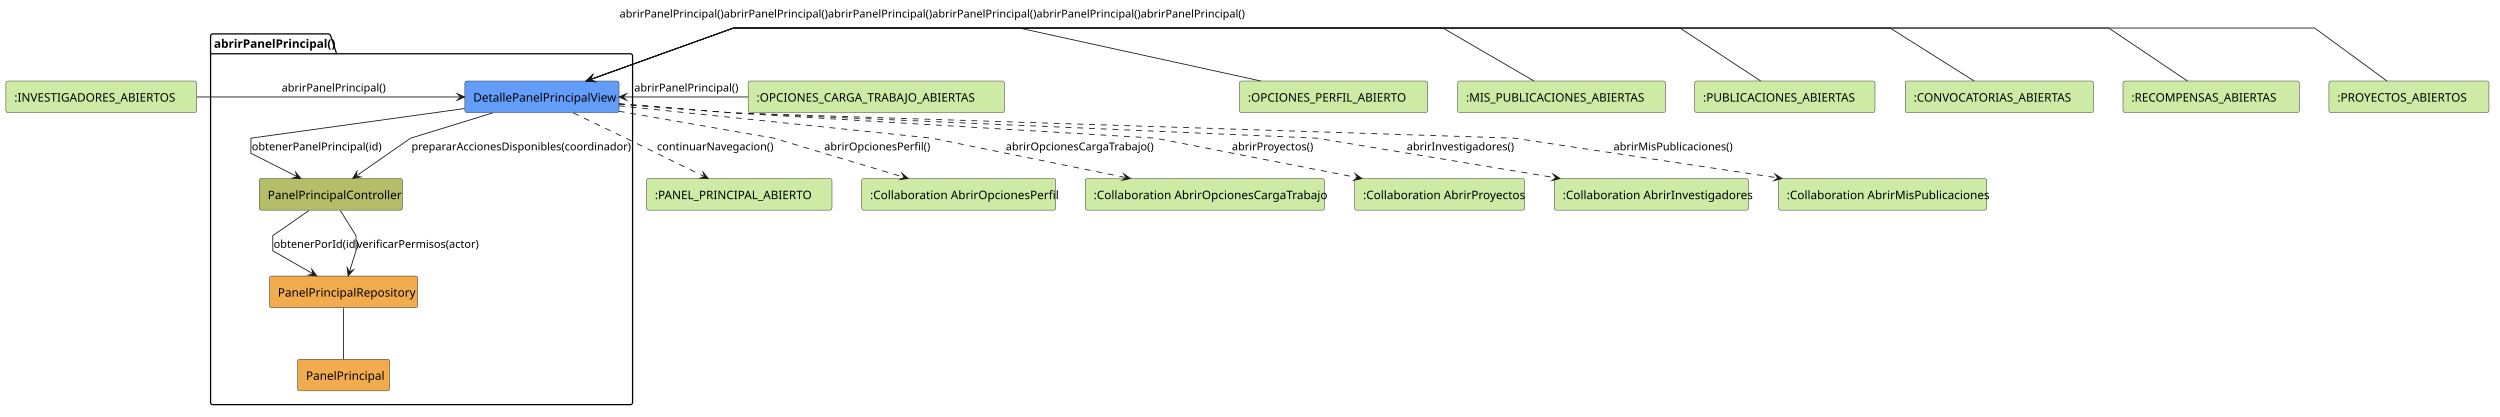
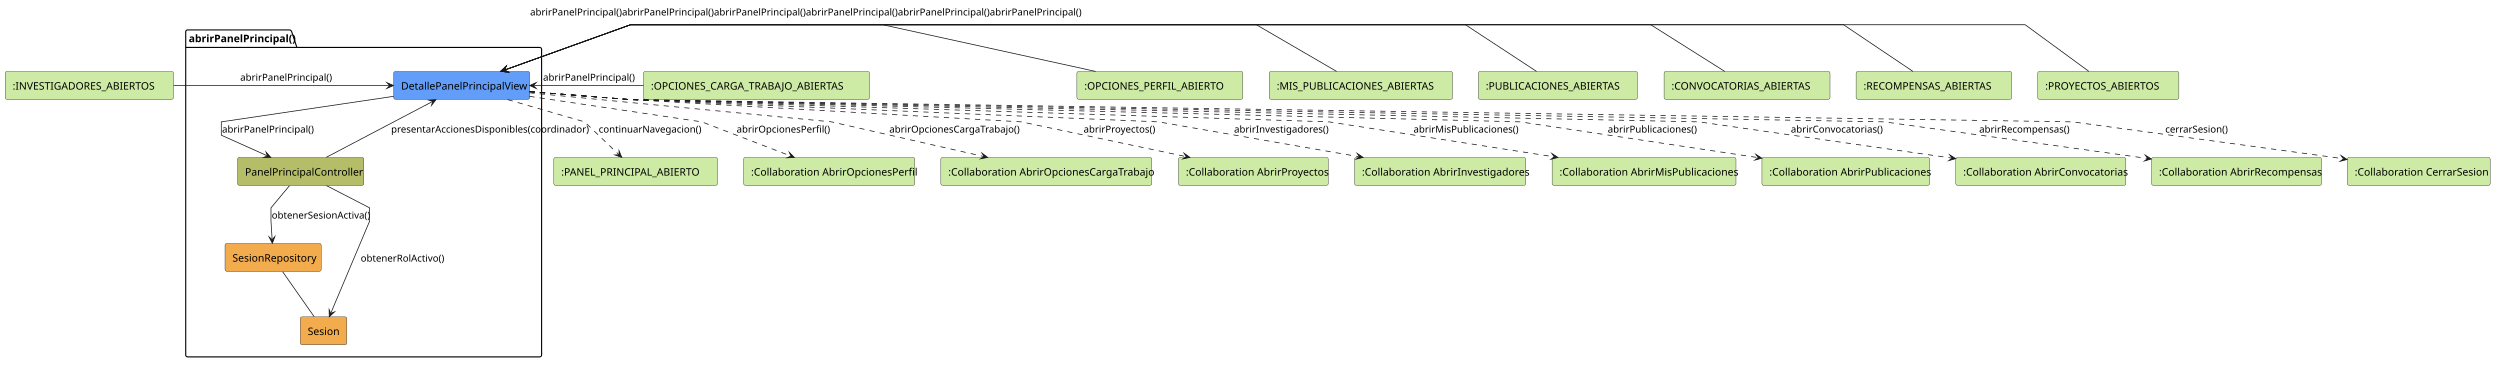
- <svg xmlns="http://www.w3.org/2000/svg" contentStyleType="text/css" data-diagram-type="DESCRIPTION" height="496px" preserveAspectRatio="none" style="width:2974px;height:496px;background:#FFFFFF;" version="1.1" viewBox="0 0 2974 496" width="2974px" zoomAndPan="magnify">
+ <svg xmlns="http://www.w3.org/2000/svg" contentStyleType="text/css" data-diagram-type="DESCRIPTION" height="496px" preserveAspectRatio="none" style="width:3372px;height:496px;background:#FFFFFF;" version="1.1" viewBox="0 0 3372 496" width="3372px" zoomAndPan="magnify">
  <defs />
  <g>
    <g class="cluster" data-qualified-name="abrirPanelPrincipal" data-source-line="11" id="ent0009">
-       <path d="M253,40.356 L390.931,40.356 A3.75,3.75 0 0 1 393.431,42.856 L400.431,63.966 L750,63.966 A2.5,2.5 0 0 1 752.5,66.466 L752.5,478.856 A2.5,2.5 0 0 1 750,481.356 L253,481.356 A2.5,2.5 0 0 1 250.5,478.856 L250.5,42.856 A2.5,2.5 0 0 1 253,40.356" fill="none" style="stroke:#000000;stroke-width:1.5;" />
+       <path d="M253,40.356 L390.931,40.356 A3.75,3.75 0 0 1 393.431,42.856 L400.431,63.966 L728,63.966 A2.5,2.5 0 0 1 730.5,66.466 L730.5,478.856 A2.5,2.5 0 0 1 728,481.356 L253,481.356 A2.5,2.5 0 0 1 250.5,478.856 L250.5,42.856 A2.5,2.5 0 0 1 253,40.356" fill="none" style="stroke:#000000;stroke-width:1.5;" />
      <line style="stroke:#000000;stroke-width:1.5;" x1="250.5" x2="400.431" y1="63.966" y2="63.966" />
      <text fill="#000000" font-family="sans-serif" font-size="14" font-weight="700" lengthAdjust="spacing" textLength="136.931" x="254.5" y="56.89">abrirPanelPrincipal()</text>
    </g>
    <g class="entity" data-qualified-name="abrirPanelPrincipal.DetallePanelPrincipalView" data-source-line="12" id="ent0010">
-       <rect fill="#629EF9" height="37.609" rx="2.5" ry="2.5" style="stroke:#181818;stroke-width:0.5;" width="183.42" x="553" y="96.356" />
-       <text fill="#000000" font-family="sans-serif" font-size="14" lengthAdjust="spacing" textLength="163.42" x="563" y="120.89">DetallePanelPrincipalView</text>
+       <rect fill="#629EF9" height="37.609" rx="2.5" ry="2.5" style="stroke:#181818;stroke-width:0.5;" width="183.42" x="531" y="96.356" />
+       <text fill="#000000" font-family="sans-serif" font-size="14" lengthAdjust="spacing" textLength="163.42" x="541" y="120.89">DetallePanelPrincipalView</text>
    </g>
    <g class="entity" data-qualified-name="abrirPanelPrincipal.PanelPrincipalController" data-source-line="13" id="ent0011">
-       <rect fill="#B5BD68" height="37.609" rx="2.5" ry="2.5" style="stroke:#181818;stroke-width:0.5;" width="170.185" x="308.5" y="212.356" />
-       <text fill="#000000" font-family="sans-serif" font-size="14" lengthAdjust="spacing" textLength="150.185" x="318.5" y="236.89">PanelPrincipalController</text>
-     </g>
-     <g class="entity" data-qualified-name="abrirPanelPrincipal.PanelPrincipalRepository" data-source-line="14" id="ent0012">
-       <rect fill="#F2AC4E" height="37.609" rx="2.5" ry="2.5" style="stroke:#181818;stroke-width:0.5;" width="176.413" x="320.5" y="328.356" />
-       <text fill="#000000" font-family="sans-serif" font-size="14" lengthAdjust="spacing" textLength="156.413" x="330.5" y="352.89">PanelPrincipalRepository</text>
-     </g>
-     <g class="entity" data-qualified-name="abrirPanelPrincipal.PanelPrincipal" data-source-line="15" id="ent0013">
-       <rect fill="#F2AC4E" height="37.609" rx="2.5" ry="2.5" style="stroke:#181818;stroke-width:0.5;" width="109.496" x="354" y="427.356" />
-       <text fill="#000000" font-family="sans-serif" font-size="14" lengthAdjust="spacing" textLength="89.496" x="364" y="451.89">PanelPrincipal</text>
+       <rect fill="#B5BD68" height="37.609" rx="2.5" ry="2.5" style="stroke:#181818;stroke-width:0.5;" width="170.185" x="320.5" y="212.356" />
+       <text fill="#000000" font-family="sans-serif" font-size="14" lengthAdjust="spacing" textLength="150.185" x="330.5" y="236.89">PanelPrincipalController</text>
+     </g>
+     <g class="entity" data-qualified-name="abrirPanelPrincipal.SesionRepository" data-source-line="14" id="ent0012">
+       <rect fill="#F2AC4E" height="37.609" rx="2.5" ry="2.5" style="stroke:#181818;stroke-width:0.5;" width="129.724" x="303.5" y="328.356" />
+       <text fill="#000000" font-family="sans-serif" font-size="14" lengthAdjust="spacing" textLength="109.724" x="313.5" y="352.89">SesionRepository</text>
+     </g>
+     <g class="entity" data-qualified-name="abrirPanelPrincipal.Sesion" data-source-line="15" id="ent0013">
+       <rect fill="#F2AC4E" height="37.609" rx="2.5" ry="2.5" style="stroke:#181818;stroke-width:0.5;" width="62.807" x="405" y="427.356" />
+       <text fill="#000000" font-family="sans-serif" font-size="14" lengthAdjust="spacing" textLength="42.807" x="415" y="451.89">Sesion</text>
    </g>
    <g class="entity" data-qualified-name="EstadoEntrada1" data-source-line="3" id="ent0001">
      <rect fill="#CDEBA5" height="37.609" rx="2.5" ry="2.5" style="stroke:#181818;stroke-width:0.5;" width="226.938" x="7" y="96.356" />
      <text fill="#000000" font-family="sans-serif" font-size="14" lengthAdjust="spacing" textLength="206.938" x="17" y="120.89">:INVESTIGADORES_ABIERTOS</text>
    </g>
    <g class="entity" data-qualified-name="EstadoEntrada2" data-source-line="4" id="ent0002">
-       <rect fill="#CDEBA5" height="37.609" rx="2.5" ry="2.5" style="stroke:#181818;stroke-width:0.5;" width="304.744" x="890" y="96.356" />
-       <text fill="#000000" font-family="sans-serif" font-size="14" lengthAdjust="spacing" textLength="284.744" x="900" y="120.89">:OPCIONES_CARGA_TRABAJO_ABIERTAS</text>
+       <rect fill="#CDEBA5" height="37.609" rx="2.5" ry="2.5" style="stroke:#181818;stroke-width:0.5;" width="304.744" x="868" y="96.356" />
+       <text fill="#000000" font-family="sans-serif" font-size="14" lengthAdjust="spacing" textLength="284.744" x="878" y="120.89">:OPCIONES_CARGA_TRABAJO_ABIERTAS</text>
    </g>
    <g class="entity" data-qualified-name="EstadoEntrada3" data-source-line="5" id="ent0003">
-       <rect fill="#CDEBA5" height="37.609" rx="2.5" ry="2.5" style="stroke:#181818;stroke-width:0.5;" width="223.834" x="1474.5" y="96.356" />
-       <text fill="#000000" font-family="sans-serif" font-size="14" lengthAdjust="spacing" textLength="203.834" x="1484.5" y="120.89">:OPCIONES_PERFIL_ABIERTO</text>
+       <rect fill="#CDEBA5" height="37.609" rx="2.5" ry="2.5" style="stroke:#181818;stroke-width:0.5;" width="223.834" x="1452.5" y="96.356" />
+       <text fill="#000000" font-family="sans-serif" font-size="14" lengthAdjust="spacing" textLength="203.834" x="1462.5" y="120.89">:OPCIONES_PERFIL_ABIERTO</text>
    </g>
    <g class="entity" data-qualified-name="EstadoEntrada4" data-source-line="6" id="ent0004">
-       <rect fill="#CDEBA5" height="37.609" rx="2.5" ry="2.5" style="stroke:#181818;stroke-width:0.5;" width="247.179" x="1734" y="96.356" />
-       <text fill="#000000" font-family="sans-serif" font-size="14" lengthAdjust="spacing" textLength="227.179" x="1744" y="120.89">:MIS_PUBLICACIONES_ABIERTAS</text>
+       <rect fill="#CDEBA5" height="37.609" rx="2.5" ry="2.5" style="stroke:#181818;stroke-width:0.5;" width="247.179" x="1712" y="96.356" />
+       <text fill="#000000" font-family="sans-serif" font-size="14" lengthAdjust="spacing" textLength="227.179" x="1722" y="120.89">:MIS_PUBLICACIONES_ABIERTAS</text>
    </g>
    <g class="entity" data-qualified-name="EstadoEntrada5" data-source-line="7" id="ent0005">
-       <rect fill="#CDEBA5" height="37.609" rx="2.5" ry="2.5" style="stroke:#181818;stroke-width:0.5;" width="214.503" x="2016" y="96.356" />
-       <text fill="#000000" font-family="sans-serif" font-size="14" lengthAdjust="spacing" textLength="194.503" x="2026" y="120.89">:PUBLICACIONES_ABIERTAS</text>
+       <rect fill="#CDEBA5" height="37.609" rx="2.5" ry="2.5" style="stroke:#181818;stroke-width:0.5;" width="214.503" x="1994" y="96.356" />
+       <text fill="#000000" font-family="sans-serif" font-size="14" lengthAdjust="spacing" textLength="194.503" x="2004" y="120.89">:PUBLICACIONES_ABIERTAS</text>
    </g>
    <g class="entity" data-qualified-name="EstadoEntrada6" data-source-line="8" id="ent0006">
-       <rect fill="#CDEBA5" height="37.609" rx="2.5" ry="2.5" style="stroke:#181818;stroke-width:0.5;" width="223.82" x="2266.5" y="96.356" />
-       <text fill="#000000" font-family="sans-serif" font-size="14" lengthAdjust="spacing" textLength="203.82" x="2276.5" y="120.89">:CONVOCATORIAS_ABIERTAS</text>
+       <rect fill="#CDEBA5" height="37.609" rx="2.5" ry="2.5" style="stroke:#181818;stroke-width:0.5;" width="223.82" x="2244.5" y="96.356" />
+       <text fill="#000000" font-family="sans-serif" font-size="14" lengthAdjust="spacing" textLength="203.82" x="2254.5" y="120.89">:CONVOCATORIAS_ABIERTAS</text>
    </g>
    <g class="entity" data-qualified-name="EstadoEntrada7" data-source-line="9" id="ent0007">
-       <rect fill="#CDEBA5" height="37.609" rx="2.5" ry="2.5" style="stroke:#181818;stroke-width:0.5;" width="209.827" x="2525.5" y="96.356" />
-       <text fill="#000000" font-family="sans-serif" font-size="14" lengthAdjust="spacing" textLength="189.827" x="2535.5" y="120.89">:RECOMPENSAS_ABIERTAS</text>
+       <rect fill="#CDEBA5" height="37.609" rx="2.5" ry="2.5" style="stroke:#181818;stroke-width:0.5;" width="209.827" x="2503.5" y="96.356" />
+       <text fill="#000000" font-family="sans-serif" font-size="14" lengthAdjust="spacing" textLength="189.827" x="2513.5" y="120.89">:RECOMPENSAS_ABIERTAS</text>
    </g>
    <g class="entity" data-qualified-name="EstadoEntrada8" data-source-line="10" id="ent0008">
-       <rect fill="#CDEBA5" height="37.609" rx="2.5" ry="2.5" style="stroke:#181818;stroke-width:0.5;" width="190.372" x="2770.5" y="96.356" />
-       <text fill="#000000" font-family="sans-serif" font-size="14" lengthAdjust="spacing" textLength="170.372" x="2780.5" y="120.89">:PROYECTOS_ABIERTOS</text>
+       <rect fill="#CDEBA5" height="37.609" rx="2.5" ry="2.5" style="stroke:#181818;stroke-width:0.5;" width="190.372" x="2748.5" y="96.356" />
+       <text fill="#000000" font-family="sans-serif" font-size="14" lengthAdjust="spacing" textLength="170.372" x="2758.5" y="120.89">:PROYECTOS_ABIERTOS</text>
    </g>
    <g class="entity" data-qualified-name="EstadoSalida" data-source-line="18" id="ent0014">
-       <rect fill="#CDEBA5" height="37.609" rx="2.5" ry="2.5" style="stroke:#181818;stroke-width:0.5;" width="220.737" x="769" y="212.356" />
-       <text fill="#000000" font-family="sans-serif" font-size="14" lengthAdjust="spacing" textLength="200.737" x="779" y="236.89">:PANEL_PRINCIPAL_ABIERTO</text>
+       <rect fill="#CDEBA5" height="37.609" rx="2.5" ry="2.5" style="stroke:#181818;stroke-width:0.5;" width="220.737" x="747" y="212.356" />
+       <text fill="#000000" font-family="sans-serif" font-size="14" lengthAdjust="spacing" textLength="200.737" x="757" y="236.89">:PANEL_PRINCIPAL_ABIERTO</text>
    </g>
    <g class="entity" data-qualified-name="AbrirOpcionesPerfil" data-source-line="19" id="ent0015">
-       <rect fill="#CDEBA5" height="37.609" rx="2.5" ry="2.5" style="stroke:#181818;stroke-width:0.5;" width="230.875" x="1025" y="212.356" />
-       <text fill="#000000" font-family="sans-serif" font-size="14" lengthAdjust="spacing" textLength="210.875" x="1035" y="236.89">:Collaboration AbrirOpcionesPerfil</text>
+       <rect fill="#CDEBA5" height="37.609" rx="2.5" ry="2.5" style="stroke:#181818;stroke-width:0.5;" width="230.875" x="1003" y="212.356" />
+       <text fill="#000000" font-family="sans-serif" font-size="14" lengthAdjust="spacing" textLength="210.875" x="1013" y="236.89">:Collaboration AbrirOpcionesPerfil</text>
    </g>
    <g class="entity" data-qualified-name="AbrirOpcionesCargaTrabajo" data-source-line="20" id="ent0016">
-       <rect fill="#CDEBA5" height="37.609" rx="2.5" ry="2.5" style="stroke:#181818;stroke-width:0.5;" width="284.578" x="1291" y="212.356" />
-       <text fill="#000000" font-family="sans-serif" font-size="14" lengthAdjust="spacing" textLength="264.578" x="1301" y="236.89">:Collaboration AbrirOpcionesCargaTrabajo</text>
+       <rect fill="#CDEBA5" height="37.609" rx="2.5" ry="2.5" style="stroke:#181818;stroke-width:0.5;" width="284.578" x="1269" y="212.356" />
+       <text fill="#000000" font-family="sans-serif" font-size="14" lengthAdjust="spacing" textLength="264.578" x="1279" y="236.89">:Collaboration AbrirOpcionesCargaTrabajo</text>
    </g>
    <g class="entity" data-qualified-name="AbrirProyectos" data-source-line="21" id="ent0017">
-       <rect fill="#CDEBA5" height="37.609" rx="2.5" ry="2.5" style="stroke:#181818;stroke-width:0.5;" width="202.082" x="1611.5" y="212.356" />
-       <text fill="#000000" font-family="sans-serif" font-size="14" lengthAdjust="spacing" textLength="182.082" x="1621.5" y="236.89">:Collaboration AbrirProyectos</text>
+       <rect fill="#CDEBA5" height="37.609" rx="2.5" ry="2.5" style="stroke:#181818;stroke-width:0.5;" width="202.082" x="1589.5" y="212.356" />
+       <text fill="#000000" font-family="sans-serif" font-size="14" lengthAdjust="spacing" textLength="182.082" x="1599.5" y="236.89">:Collaboration AbrirProyectos</text>
    </g>
    <g class="entity" data-qualified-name="AbrirInvestigadores" data-source-line="22" id="ent0018">
-       <rect fill="#CDEBA5" height="37.609" rx="2.5" ry="2.5" style="stroke:#181818;stroke-width:0.5;" width="230.889" x="1849" y="212.356" />
-       <text fill="#000000" font-family="sans-serif" font-size="14" lengthAdjust="spacing" textLength="210.889" x="1859" y="236.89">:Collaboration AbrirInvestigadores</text>
+       <rect fill="#CDEBA5" height="37.609" rx="2.5" ry="2.5" style="stroke:#181818;stroke-width:0.5;" width="230.889" x="1827" y="212.356" />
+       <text fill="#000000" font-family="sans-serif" font-size="14" lengthAdjust="spacing" textLength="210.889" x="1837" y="236.89">:Collaboration AbrirInvestigadores</text>
    </g>
    <g class="entity" data-qualified-name="AbrirMisPublicaciones" data-source-line="23" id="ent0019">
-       <rect fill="#CDEBA5" height="37.609" rx="2.5" ry="2.5" style="stroke:#181818;stroke-width:0.5;" width="247.992" x="2115.5" y="212.356" />
-       <text fill="#000000" font-family="sans-serif" font-size="14" lengthAdjust="spacing" textLength="227.992" x="2125.5" y="236.89">:Collaboration AbrirMisPublicaciones</text>
-     </g>
-     <g class="link" data-entity-1="ent0001" data-entity-2="ent0010" data-link-type="dependency" data-source-line="25" id="lnk20">
-       <path d="M234.2,115.356 C329.62,115.356 459.16,115.356 547.81,115.356" fill="none" id="EstadoEntrada1-to-DetallePanelPrincipalView" style="stroke:#181818;stroke-width:1;" />
-       <polygon fill="#181818" points="552.81,115.356,543.81,111.356,547.81,115.356,543.81,119.356,552.81,115.356" style="stroke:#181818;stroke-width:1;stroke-linejoin:miter;stroke-miterlimit:10;" />
-       <text fill="#000000" font-family="sans-serif" font-size="13" lengthAdjust="spacing" textLength="117.768" x="335" y="108.852">abrirPanelPrincipal()</text>
-     </g>
-     <g class="link" data-entity-1="ent0002" data-entity-2="ent0010" data-link-type="dependency" data-source-line="26" id="lnk21">
-       <path d="M889.95,115.356 C838.14,115.356 786.88,115.356 741.31,115.356" fill="none" id="EstadoEntrada2-to-DetallePanelPrincipalView" style="stroke:#181818;stroke-width:1;" />
-       <polygon fill="#181818" points="736.31,115.356,745.31,119.356,741.31,115.356,745.31,111.356,736.31,115.356" style="stroke:#181818;stroke-width:1;stroke-linejoin:miter;stroke-miterlimit:10;" />
-       <text fill="#000000" font-family="sans-serif" font-size="13" lengthAdjust="spacing" textLength="117.768" x="754.5" y="108.852">abrirPanelPrincipal()</text>
-     </g>
-     <g class="link" data-entity-1="ent0003" data-entity-2="ent0010" data-link-type="dependency" data-source-line="27" id="lnk22">
-       <path d="M1499.76,96.336 C1389.27,72.116 1212.5,33.356 1212.5,33.356 C1212.5,33.356 872.5,33.356 872.5,33.356 C872.5,33.356 769.435,70.424 702.085,94.644" fill="none" id="EstadoEntrada3-to-DetallePanelPrincipalView" style="stroke:#181818;stroke-width:1;" />
-       <polygon fill="#181818" points="697.38,96.336,707.203,97.055,702.085,94.644,704.495,89.527,697.38,96.336" style="stroke:#181818;stroke-width:1;stroke-linejoin:miter;stroke-miterlimit:10;" />
-       <text fill="#000000" font-family="sans-serif" font-size="13" lengthAdjust="spacing" textLength="117.768" x="1357" y="20.852">abrirPanelPrincipal()</text>
-     </g>
-     <g class="link" data-entity-1="ent0004" data-entity-2="ent0010" data-link-type="dependency" data-source-line="28" id="lnk23">
-       <path d="M1824.8,96.336 C1783.14,72.116 1716.5,33.356 1716.5,33.356 C1716.5,33.356 872.5,33.356 872.5,33.356 C872.5,33.356 769.435,70.424 702.085,94.644" fill="none" id="EstadoEntrada4-to-DetallePanelPrincipalView" style="stroke:#181818;stroke-width:1;" />
-       <polygon fill="#181818" points="697.38,96.336,707.203,97.055,702.085,94.644,704.495,89.527,697.38,96.336" style="stroke:#181818;stroke-width:1;stroke-linejoin:miter;stroke-miterlimit:10;" />
-       <text fill="#000000" font-family="sans-serif" font-size="13" lengthAdjust="spacing" textLength="117.768" x="737" y="20.852">abrirPanelPrincipal()</text>
-     </g>
-     <g class="link" data-entity-1="ent0005" data-entity-2="ent0010" data-link-type="dependency" data-source-line="29" id="lnk24">
-       <path d="M2094.51,96.336 C2057.58,72.116 1998.5,33.356 1998.5,33.356 C1998.5,33.356 872.5,33.356 872.5,33.356 C872.5,33.356 769.435,70.424 702.085,94.644" fill="none" id="EstadoEntrada5-to-DetallePanelPrincipalView" style="stroke:#181818;stroke-width:1;" />
-       <polygon fill="#181818" points="697.38,96.336,707.203,97.055,702.085,94.644,704.495,89.527,697.38,96.336" style="stroke:#181818;stroke-width:1;stroke-linejoin:miter;stroke-miterlimit:10;" />
-       <text fill="#000000" font-family="sans-serif" font-size="13" lengthAdjust="spacing" textLength="117.768" x="1233" y="20.852">abrirPanelPrincipal()</text>
-     </g>
-     <g class="link" data-entity-1="ent0006" data-entity-2="ent0010" data-link-type="dependency" data-source-line="30" id="lnk25">
-       <path d="M2348.35,96.336 C2309.95,72.116 2248.5,33.356 2248.5,33.356 C2248.5,33.356 872.5,33.356 872.5,33.356 C872.5,33.356 769.435,70.424 702.085,94.644" fill="none" id="EstadoEntrada6-to-DetallePanelPrincipalView" style="stroke:#181818;stroke-width:1;" />
-       <polygon fill="#181818" points="697.38,96.336,707.203,97.055,702.085,94.644,704.495,89.527,697.38,96.336" style="stroke:#181818;stroke-width:1;stroke-linejoin:miter;stroke-miterlimit:10;" />
-       <text fill="#000000" font-family="sans-serif" font-size="13" lengthAdjust="spacing" textLength="117.768" x="861" y="20.852">abrirPanelPrincipal()</text>
-     </g>
-     <g class="link" data-entity-1="ent0007" data-entity-2="ent0010" data-link-type="dependency" data-source-line="31" id="lnk26">
-       <path d="M2602.2,96.336 C2566.16,72.116 2508.5,33.356 2508.5,33.356 C2508.5,33.356 872.5,33.356 872.5,33.356 C872.5,33.356 769.435,70.424 702.085,94.644" fill="none" id="EstadoEntrada7-to-DetallePanelPrincipalView" style="stroke:#181818;stroke-width:1;" />
-       <polygon fill="#181818" points="697.38,96.336,707.203,97.055,702.085,94.644,704.495,89.527,697.38,96.336" style="stroke:#181818;stroke-width:1;stroke-linejoin:miter;stroke-miterlimit:10;" />
-       <text fill="#000000" font-family="sans-serif" font-size="13" lengthAdjust="spacing" textLength="117.768" x="1109" y="20.852">abrirPanelPrincipal()</text>
-     </g>
-     <g class="link" data-entity-1="ent0008" data-entity-2="ent0010" data-link-type="dependency" data-source-line="32" id="lnk27">
-       <path d="M2839.52,96.336 C2806.44,72.116 2753.5,33.356 2753.5,33.356 C2753.5,33.356 872.5,33.356 872.5,33.356 C872.5,33.356 769.435,70.424 702.085,94.644" fill="none" id="EstadoEntrada8-to-DetallePanelPrincipalView" style="stroke:#181818;stroke-width:1;" />
-       <polygon fill="#181818" points="697.38,96.336,707.203,97.055,702.085,94.644,704.495,89.527,697.38,96.336" style="stroke:#181818;stroke-width:1;stroke-linejoin:miter;stroke-miterlimit:10;" />
-       <text fill="#000000" font-family="sans-serif" font-size="13" lengthAdjust="spacing" textLength="117.768" x="985" y="20.852">abrirPanelPrincipal()</text>
-     </g>
-     <g class="link" data-entity-1="ent0010" data-entity-2="ent0011" data-link-type="dependency" data-source-line="34" id="lnk28">
-       <path d="M552.69,129.096 C450.18,143.316 298.5,164.356 298.5,164.356 C298.5,164.356 298.5,182.356 298.5,182.356 C298.5,182.356 326.437,196.472 353.397,210.092" fill="none" id="DetallePanelPrincipalView-to-PanelPrincipalController" style="stroke:#181818;stroke-width:1;" />
-       <polygon fill="#181818" points="357.86,212.346,351.631,204.718,353.397,210.092,348.023,211.858,357.86,212.346" style="stroke:#181818;stroke-width:1;stroke-linejoin:miter;stroke-miterlimit:10;" />
-       <text fill="#000000" font-family="sans-serif" font-size="13" lengthAdjust="spacing" textLength="145.971" x="299.5" y="178.852">obtenerPanelPrincipal(id)</text>
-     </g>
-     <g class="link" data-entity-1="ent0010" data-entity-2="ent0011" data-link-type="dependency" data-source-line="35" id="lnk29">
-       <path d="M585.97,134.366 C541.7,147.986 488.5,164.356 488.5,164.356 C488.5,164.356 451.696,189.923 423.566,209.473" fill="none" id="DetallePanelPrincipalView-to-PanelPrincipalController-1" style="stroke:#181818;stroke-width:1;" />
-       <polygon fill="#181818" points="419.46,212.326,429.133,210.475,423.566,209.473,424.568,203.905,419.46,212.326" style="stroke:#181818;stroke-width:1;stroke-linejoin:miter;stroke-miterlimit:10;" />
-       <text fill="#000000" font-family="sans-serif" font-size="13" lengthAdjust="spacing" textLength="246.403" x="489.5" y="178.852">prepararAccionesDisponibles(coordinador)</text>
-     </g>
-     <g class="link" data-entity-1="ent0011" data-entity-2="ent0012" data-link-type="dependency" data-source-line="36" id="lnk30">
-       <path d="M367.41,250.506 C347.87,264.096 324.5,280.356 324.5,280.356 C324.5,280.356 324.5,298.356 324.5,298.356 C324.5,298.356 348.619,312.136 372.399,325.726" fill="none" id="PanelPrincipalController-to-PanelPrincipalRepository" style="stroke:#181818;stroke-width:1;" />
-       <polygon fill="#181818" points="376.74,328.206,370.911,320.268,372.399,325.726,366.941,327.214,376.74,328.206" style="stroke:#181818;stroke-width:1;stroke-linejoin:miter;stroke-miterlimit:10;" />
-       <text fill="#000000" font-family="sans-serif" font-size="13" lengthAdjust="spacing" textLength="93.939" x="325.5" y="294.852">obtenerPorId(id)</text>
-     </g>
-     <g class="link" data-entity-1="ent0011" data-entity-2="ent0012" data-link-type="dependency" data-source-line="37" id="lnk31">
-       <path d="M404.84,250.506 C413.34,264.096 423.5,280.356 423.5,280.356 C423.5,280.356 423.5,298.356 423.5,298.356 C423.5,298.356 419.912,309.844 415.662,323.434" fill="none" id="PanelPrincipalController-to-PanelPrincipalRepository-1" style="stroke:#181818;stroke-width:1;" />
-       <polygon fill="#181818" points="414.17,328.206,420.674,320.811,415.662,323.434,413.039,318.423,414.17,328.206" style="stroke:#181818;stroke-width:1;stroke-linejoin:miter;stroke-miterlimit:10;" />
-       <text fill="#000000" font-family="sans-serif" font-size="13" lengthAdjust="spacing" textLength="137.243" x="424.5" y="294.852">verificarPermisos(actor)</text>
-     </g>
-     <g class="link" data-entity-1="ent0012" data-entity-2="ent0013" data-link-type="association" data-source-line="38" id="lnk32">
-       <path d="M408.5,366.596 C408.5,383.946 408.5,409.876 408.5,427.196" fill="none" id="PanelPrincipalRepository-PanelPrincipal" style="stroke:#181818;stroke-width:1;" />
-     </g>
-     <g class="link" data-entity-1="ent0010" data-entity-2="ent0014" data-link-type="dependency" data-source-line="39" id="lnk33">
-       <path d="M682.02,134.366 C710.4,147.986 744.5,164.356 744.5,164.356 C744.5,164.356 798.149,190.58 838.119,210.13" fill="none" id="DetallePanelPrincipalView-to-EstadoSalida" style="stroke:#181818;stroke-width:1;stroke-dasharray:7,7;" />
-       <polygon fill="#181818" points="842.61,212.326,836.283,204.779,838.119,210.13,832.768,211.965,842.61,212.326" style="stroke:#181818;stroke-width:1;stroke-linejoin:miter;stroke-miterlimit:10;" />
-       <text fill="#000000" font-family="sans-serif" font-size="13" lengthAdjust="spacing" textLength="130.793" x="781.5" y="178.852">continuarNavegacion()</text>
-     </g>
-     <g class="link" data-entity-1="ent0010" data-entity-2="ent0015" data-link-type="dependency" data-source-line="40" id="lnk34">
-       <path d="M736.02,132.276 C816.36,146.246 920.5,164.356 920.5,164.356 C920.5,164.356 1010.461,191.339 1075.591,210.889" fill="none" id="DetallePanelPrincipalView-to-AbrirOpcionesPerfil" style="stroke:#181818;stroke-width:1;stroke-dasharray:7,7;" />
-       <polygon fill="#181818" points="1080.38,212.326,1072.91,205.908,1075.591,210.889,1070.61,213.57,1080.38,212.326" style="stroke:#181818;stroke-width:1;stroke-linejoin:miter;stroke-miterlimit:10;" />
-       <text fill="#000000" font-family="sans-serif" font-size="13" lengthAdjust="spacing" textLength="119.203" x="980.5" y="178.852">abrirOpcionesPerfil()</text>
-     </g>
-     <g class="link" data-entity-1="ent0010" data-entity-2="ent0016" data-link-type="dependency" data-source-line="41" id="lnk35">
-       <path d="M736.17,125.836 C871.4,139.826 1108.5,164.356 1108.5,164.356 C1108.5,164.356 1243.57,191.781 1339.79,211.331" fill="none" id="DetallePanelPrincipalView-to-AbrirOpcionesCargaTrabajo" style="stroke:#181818;stroke-width:1;stroke-dasharray:7,7;" />
-       <polygon fill="#181818" points="1344.69,212.326,1336.667,206.614,1339.79,211.331,1335.074,214.454,1344.69,212.326" style="stroke:#181818;stroke-width:1;stroke-linejoin:miter;stroke-miterlimit:10;" />
-       <text fill="#000000" font-family="sans-serif" font-size="13" lengthAdjust="spacing" textLength="169.07" x="1196.5" y="178.852">abrirOpcionesCargaTrabajo()</text>
-     </g>
-     <g class="link" data-entity-1="ent0010" data-entity-2="ent0017" data-link-type="dependency" data-source-line="42" id="lnk36">
-       <path d="M736.25,123.596 C799.61,128.606 872.5,134.356 872.5,134.356 C872.5,134.356 1374.5,164.356 1374.5,164.356 C1374.5,164.356 1515.153,191.818 1615.233,211.368" fill="none" id="DetallePanelPrincipalView-to-AbrirProyectos" style="stroke:#181818;stroke-width:1;stroke-dasharray:7,7;" />
-       <polygon fill="#181818" points="1620.14,212.326,1612.074,206.675,1615.233,211.368,1610.54,214.527,1620.14,212.326" style="stroke:#181818;stroke-width:1;stroke-linejoin:miter;stroke-miterlimit:10;" />
-       <text fill="#000000" font-family="sans-serif" font-size="13" lengthAdjust="spacing" textLength="92.466" x="1465.5" y="178.852">abrirProyectos()</text>
-     </g>
-     <g class="link" data-entity-1="ent0010" data-entity-2="ent0018" data-link-type="dependency" data-source-line="43" id="lnk37">
-       <path d="M736.25,123.596 C799.61,128.606 872.5,134.356 872.5,134.356 C872.5,134.356 1566.5,164.356 1566.5,164.356 C1566.5,164.356 1732.967,191.958 1850.807,211.508" fill="none" id="DetallePanelPrincipalView-to-AbrirInvestigadores" style="stroke:#181818;stroke-width:1;stroke-dasharray:7,7;" />
-       <polygon fill="#181818" points="1855.74,212.326,1847.516,206.907,1850.807,211.508,1846.207,214.799,1855.74,212.326" style="stroke:#181818;stroke-width:1;stroke-linejoin:miter;stroke-miterlimit:10;" />
-       <text fill="#000000" font-family="sans-serif" font-size="13" lengthAdjust="spacing" textLength="119.215" x="1673.5" y="178.852">abrirInvestigadores()</text>
-     </g>
-     <g class="link" data-entity-1="ent0010" data-entity-2="ent0019" data-link-type="dependency" data-source-line="44" id="lnk38">
-       <path d="M736.25,123.596 C799.61,128.606 872.5,134.356 872.5,134.356 C872.5,134.356 1801.5,164.356 1801.5,164.356 C1801.5,164.356 1985.186,192.031 2114.866,211.581" fill="none" id="DetallePanelPrincipalView-to-AbrirMisPublicaciones" style="stroke:#181818;stroke-width:1;stroke-dasharray:7,7;" />
-       <polygon fill="#181818" points="2119.81,212.326,2111.507,207.03,2114.866,211.581,2110.314,214.94,2119.81,212.326" style="stroke:#181818;stroke-width:1;stroke-linejoin:miter;stroke-miterlimit:10;" />
-       <text fill="#000000" font-family="sans-serif" font-size="13" lengthAdjust="spacing" textLength="135.097" x="1919.5" y="178.852">abrirMisPublicaciones()</text>
+       <rect fill="#CDEBA5" height="37.609" rx="2.5" ry="2.5" style="stroke:#181818;stroke-width:0.5;" width="247.992" x="2093.5" y="212.356" />
+       <text fill="#000000" font-family="sans-serif" font-size="14" lengthAdjust="spacing" textLength="227.992" x="2103.5" y="236.89">:Collaboration AbrirMisPublicaciones</text>
+     </g>
+     <g class="entity" data-qualified-name="AbrirPublicaciones" data-source-line="24" id="ent0020">
+       <rect fill="#CDEBA5" height="37.609" rx="2.5" ry="2.5" style="stroke:#181818;stroke-width:0.5;" width="226.22" x="2376.5" y="212.356" />
+       <text fill="#000000" font-family="sans-serif" font-size="14" lengthAdjust="spacing" textLength="206.22" x="2386.5" y="236.89">:Collaboration AbrirPublicaciones</text>
+     </g>
+     <g class="entity" data-qualified-name="AbrirConvocatorias" data-source-line="25" id="ent0021">
+       <rect fill="#CDEBA5" height="37.609" rx="2.5" ry="2.5" style="stroke:#181818;stroke-width:0.5;" width="229.323" x="2638" y="212.356" />
+       <text fill="#000000" font-family="sans-serif" font-size="14" lengthAdjust="spacing" textLength="209.323" x="2648" y="236.89">:Collaboration AbrirConvocatorias</text>
+     </g>
+     <g class="entity" data-qualified-name="AbrirRecompensas" data-source-line="26" id="ent0022">
+       <rect fill="#CDEBA5" height="37.609" rx="2.5" ry="2.5" style="stroke:#181818;stroke-width:0.5;" width="229.323" x="2902" y="212.356" />
+       <text fill="#000000" font-family="sans-serif" font-size="14" lengthAdjust="spacing" textLength="209.323" x="2912" y="236.89">:Collaboration AbrirRecompensas</text>
+     </g>
+     <g class="entity" data-qualified-name="CerrarSesion" data-source-line="27" id="ent0023">
+       <rect fill="#CDEBA5" height="37.609" rx="2.5" ry="2.5" style="stroke:#181818;stroke-width:0.5;" width="192.751" x="3166" y="212.356" />
+       <text fill="#000000" font-family="sans-serif" font-size="14" lengthAdjust="spacing" textLength="172.751" x="3176" y="236.89">:Collaboration CerrarSesion</text>
+     </g>
+     <g class="link" data-entity-1="ent0001" data-entity-2="ent0010" data-link-type="dependency" data-source-line="29" id="lnk24">
+       <path d="M234.1,115.356 C323.76,115.356 442.23,115.356 525.7,115.356" fill="none" id="EstadoEntrada1-to-DetallePanelPrincipalView" style="stroke:#181818;stroke-width:1;" />
+       <polygon fill="#181818" points="530.7,115.356,521.7,111.356,525.7,115.356,521.7,119.356,530.7,115.356" style="stroke:#181818;stroke-width:1;stroke-linejoin:miter;stroke-miterlimit:10;" />
+       <text fill="#000000" font-family="sans-serif" font-size="13" lengthAdjust="spacing" textLength="117.768" x="324" y="108.852">abrirPanelPrincipal()</text>
+     </g>
+     <g class="link" data-entity-1="ent0002" data-entity-2="ent0010" data-link-type="dependency" data-source-line="30" id="lnk25">
+       <path d="M867.95,115.356 C816.14,115.356 764.88,115.356 719.31,115.356" fill="none" id="EstadoEntrada2-to-DetallePanelPrincipalView" style="stroke:#181818;stroke-width:1;" />
+       <polygon fill="#181818" points="714.31,115.356,723.31,119.356,719.31,115.356,723.31,111.356,714.31,115.356" style="stroke:#181818;stroke-width:1;stroke-linejoin:miter;stroke-miterlimit:10;" />
+       <text fill="#000000" font-family="sans-serif" font-size="13" lengthAdjust="spacing" textLength="117.768" x="732.5" y="108.852">abrirPanelPrincipal()</text>
+     </g>
+     <g class="link" data-entity-1="ent0003" data-entity-2="ent0010" data-link-type="dependency" data-source-line="31" id="lnk26">
+       <path d="M1477.76,96.336 C1367.27,72.116 1190.5,33.356 1190.5,33.356 C1190.5,33.356 850.5,33.356 850.5,33.356 C850.5,33.356 747.435,70.424 680.085,94.644" fill="none" id="EstadoEntrada3-to-DetallePanelPrincipalView" style="stroke:#181818;stroke-width:1;" />
+       <polygon fill="#181818" points="675.38,96.336,685.203,97.055,680.085,94.644,682.495,89.527,675.38,96.336" style="stroke:#181818;stroke-width:1;stroke-linejoin:miter;stroke-miterlimit:10;" />
+       <text fill="#000000" font-family="sans-serif" font-size="13" lengthAdjust="spacing" textLength="117.768" x="1335" y="20.852">abrirPanelPrincipal()</text>
+     </g>
+     <g class="link" data-entity-1="ent0004" data-entity-2="ent0010" data-link-type="dependency" data-source-line="32" id="lnk27">
+       <path d="M1802.8,96.336 C1761.14,72.116 1694.5,33.356 1694.5,33.356 C1694.5,33.356 850.5,33.356 850.5,33.356 C850.5,33.356 747.435,70.424 680.085,94.644" fill="none" id="EstadoEntrada4-to-DetallePanelPrincipalView" style="stroke:#181818;stroke-width:1;" />
+       <polygon fill="#181818" points="675.38,96.336,685.203,97.055,680.085,94.644,682.495,89.527,675.38,96.336" style="stroke:#181818;stroke-width:1;stroke-linejoin:miter;stroke-miterlimit:10;" />
+       <text fill="#000000" font-family="sans-serif" font-size="13" lengthAdjust="spacing" textLength="117.768" x="715" y="20.852">abrirPanelPrincipal()</text>
+     </g>
+     <g class="link" data-entity-1="ent0005" data-entity-2="ent0010" data-link-type="dependency" data-source-line="33" id="lnk28">
+       <path d="M2072.51,96.336 C2035.58,72.116 1976.5,33.356 1976.5,33.356 C1976.5,33.356 850.5,33.356 850.5,33.356 C850.5,33.356 747.435,70.424 680.085,94.644" fill="none" id="EstadoEntrada5-to-DetallePanelPrincipalView" style="stroke:#181818;stroke-width:1;" />
+       <polygon fill="#181818" points="675.38,96.336,685.203,97.055,680.085,94.644,682.495,89.527,675.38,96.336" style="stroke:#181818;stroke-width:1;stroke-linejoin:miter;stroke-miterlimit:10;" />
+       <text fill="#000000" font-family="sans-serif" font-size="13" lengthAdjust="spacing" textLength="117.768" x="1211" y="20.852">abrirPanelPrincipal()</text>
+     </g>
+     <g class="link" data-entity-1="ent0006" data-entity-2="ent0010" data-link-type="dependency" data-source-line="34" id="lnk29">
+       <path d="M2326.35,96.336 C2287.95,72.116 2226.5,33.356 2226.5,33.356 C2226.5,33.356 850.5,33.356 850.5,33.356 C850.5,33.356 747.435,70.424 680.085,94.644" fill="none" id="EstadoEntrada6-to-DetallePanelPrincipalView" style="stroke:#181818;stroke-width:1;" />
+       <polygon fill="#181818" points="675.38,96.336,685.203,97.055,680.085,94.644,682.495,89.527,675.38,96.336" style="stroke:#181818;stroke-width:1;stroke-linejoin:miter;stroke-miterlimit:10;" />
+       <text fill="#000000" font-family="sans-serif" font-size="13" lengthAdjust="spacing" textLength="117.768" x="839" y="20.852">abrirPanelPrincipal()</text>
+     </g>
+     <g class="link" data-entity-1="ent0007" data-entity-2="ent0010" data-link-type="dependency" data-source-line="35" id="lnk30">
+       <path d="M2580.2,96.336 C2544.16,72.116 2486.5,33.356 2486.5,33.356 C2486.5,33.356 850.5,33.356 850.5,33.356 C850.5,33.356 747.435,70.424 680.085,94.644" fill="none" id="EstadoEntrada7-to-DetallePanelPrincipalView" style="stroke:#181818;stroke-width:1;" />
+       <polygon fill="#181818" points="675.38,96.336,685.203,97.055,680.085,94.644,682.495,89.527,675.38,96.336" style="stroke:#181818;stroke-width:1;stroke-linejoin:miter;stroke-miterlimit:10;" />
+       <text fill="#000000" font-family="sans-serif" font-size="13" lengthAdjust="spacing" textLength="117.768" x="1087" y="20.852">abrirPanelPrincipal()</text>
+     </g>
+     <g class="link" data-entity-1="ent0008" data-entity-2="ent0010" data-link-type="dependency" data-source-line="36" id="lnk31">
+       <path d="M2817.52,96.336 C2784.44,72.116 2731.5,33.356 2731.5,33.356 C2731.5,33.356 850.5,33.356 850.5,33.356 C850.5,33.356 747.435,70.424 680.085,94.644" fill="none" id="EstadoEntrada8-to-DetallePanelPrincipalView" style="stroke:#181818;stroke-width:1;" />
+       <polygon fill="#181818" points="675.38,96.336,685.203,97.055,680.085,94.644,682.495,89.527,675.38,96.336" style="stroke:#181818;stroke-width:1;stroke-linejoin:miter;stroke-miterlimit:10;" />
+       <text fill="#000000" font-family="sans-serif" font-size="13" lengthAdjust="spacing" textLength="117.768" x="963" y="20.852">abrirPanelPrincipal()</text>
+     </g>
+     <g class="link" data-entity-1="ent0010" data-entity-2="ent0011" data-link-type="dependency" data-source-line="38" id="lnk32">
+       <path d="M530.95,129.916 C435.14,144.116 298.5,164.356 298.5,164.356 C298.5,164.356 298.5,182.356 298.5,182.356 C298.5,182.356 330.428,196.68 360.788,210.3" fill="none" id="DetallePanelPrincipalView-to-PanelPrincipalController" style="stroke:#181818;stroke-width:1;" />
+       <polygon fill="#181818" points="365.35,212.346,358.776,205.013,360.788,210.3,355.501,212.312,365.35,212.346" style="stroke:#181818;stroke-width:1;stroke-linejoin:miter;stroke-miterlimit:10;" />
+       <text fill="#000000" font-family="sans-serif" font-size="13" lengthAdjust="spacing" textLength="117.768" x="299.5" y="178.852">abrirPanelPrincipal()</text>
+     </g>
+     <g class="link" data-entity-1="ent0011" data-entity-2="ent0010" data-link-type="dependency" data-source-line="41" id="lnk35">
+       <path d="M440.08,212.186 C480.68,190.856 543.174,158.032 583.694,136.742" fill="none" id="PanelPrincipalController-to-DetallePanelPrincipalView" style="stroke:#181818;stroke-width:1;" />
+       <polygon fill="#181818" points="588.12,134.416,578.292,135.062,583.694,136.742,582.013,142.144,588.12,134.416" style="stroke:#181818;stroke-width:1;stroke-linejoin:miter;stroke-miterlimit:10;" />
+       <text fill="#000000" font-family="sans-serif" font-size="13" lengthAdjust="spacing" textLength="252.186" x="527.5" y="178.852">presentarAccionesDisponibles(coordinador)</text>
+     </g>
+     <g class="link" data-entity-1="ent0011" data-entity-2="ent0012" data-link-type="dependency" data-source-line="39" id="lnk33">
+       <path d="M390.38,250.506 C379.05,264.096 365.5,280.356 365.5,280.356 C365.5,280.356 365.5,298.356 365.5,298.356 C365.5,298.356 366.208,309.626 367.058,323.216" fill="none" id="PanelPrincipalController-to-SesionRepository" style="stroke:#181818;stroke-width:1;" />
+       <polygon fill="#181818" points="367.37,328.206,370.8,318.974,367.058,323.216,362.816,319.474,367.37,328.206" style="stroke:#181818;stroke-width:1;stroke-linejoin:miter;stroke-miterlimit:10;" />
+       <text fill="#000000" font-family="sans-serif" font-size="13" lengthAdjust="spacing" textLength="127.899" x="366.5" y="294.852">obtenerSesionActiva()</text>
+     </g>
+     <g class="link" data-entity-1="ent0011" data-entity-2="ent0013" data-link-type="dependency" data-source-line="40" id="lnk34">
+       <path d="M440.39,250.366 C466.78,263.986 498.5,280.356 498.5,280.356 C498.5,280.356 498.5,298.356 498.5,298.356 C498.5,298.356 462.604,383.47 446.044,422.72" fill="none" id="PanelPrincipalController-to-Sesion" style="stroke:#181818;stroke-width:1;" />
+       <polygon fill="#181818" points="444.1,427.326,451.284,420.589,446.044,422.72,443.913,417.479,444.1,427.326" style="stroke:#181818;stroke-width:1;stroke-linejoin:miter;stroke-miterlimit:10;" />
+       <text fill="#000000" font-family="sans-serif" font-size="13" lengthAdjust="spacing" textLength="107.656" x="486.5" y="352.852">obtenerRolActivo()</text>
+     </g>
+     <g class="link" data-entity-1="ent0012" data-entity-2="ent0013" data-link-type="association" data-source-line="42" id="lnk36">
+       <path d="M381.29,366.596 C393.45,383.946 411.63,409.876 423.77,427.196" fill="none" id="SesionRepository-Sesion" style="stroke:#181818;stroke-width:1;" />
+     </g>
+     <g class="link" data-entity-1="ent0010" data-entity-2="ent0014" data-link-type="dependency" data-source-line="43" id="lnk37">
+       <path d="M684.78,134.366 C731.89,147.986 788.5,164.356 788.5,164.356 C788.5,164.356 814.607,189.32 835.038,208.87" fill="none" id="DetallePanelPrincipalView-to-EstadoSalida" style="stroke:#181818;stroke-width:1;stroke-dasharray:7,7;" />
+       <polygon fill="#181818" points="838.65,212.326,834.913,203.214,835.038,208.87,829.382,208.994,838.65,212.326" style="stroke:#181818;stroke-width:1;stroke-linejoin:miter;stroke-miterlimit:10;" />
+       <text fill="#000000" font-family="sans-serif" font-size="13" lengthAdjust="spacing" textLength="130.793" x="807.5" y="178.852">continuarNavegacion()</text>
+     </g>
+     <g class="link" data-entity-1="ent0010" data-entity-2="ent0015" data-link-type="dependency" data-source-line="44" id="lnk38">
+       <path d="M714.05,129.916 C809.86,144.116 946.5,164.356 946.5,164.356 C946.5,164.356 1015.902,190.985 1066.832,210.535" fill="none" id="DetallePanelPrincipalView-to-AbrirOpcionesPerfil" style="stroke:#181818;stroke-width:1;stroke-dasharray:7,7;" />
+       <polygon fill="#181818" points="1071.5,212.326,1064.531,205.367,1066.832,210.535,1061.664,212.835,1071.5,212.326" style="stroke:#181818;stroke-width:1;stroke-linejoin:miter;stroke-miterlimit:10;" />
+       <text fill="#000000" font-family="sans-serif" font-size="13" lengthAdjust="spacing" textLength="119.203" x="993.5" y="178.852">abrirOpcionesPerfil()</text>
+     </g>
+     <g class="link" data-entity-1="ent0010" data-entity-2="ent0016" data-link-type="dependency" data-source-line="45" id="lnk39">
+       <path d="M714.02,125.156 C858.08,139.016 1121.5,164.356 1121.5,164.356 C1121.5,164.356 1241.515,191.667 1327.385,211.216" fill="none" id="DetallePanelPrincipalView-to-AbrirOpcionesCargaTrabajo" style="stroke:#181818;stroke-width:1;stroke-dasharray:7,7;" />
+       <polygon fill="#181818" points="1332.26,212.326,1324.372,206.428,1327.385,211.216,1322.597,214.229,1332.26,212.326" style="stroke:#181818;stroke-width:1;stroke-linejoin:miter;stroke-miterlimit:10;" />
+       <text fill="#000000" font-family="sans-serif" font-size="13" lengthAdjust="spacing" textLength="169.07" x="1199.5" y="178.852">abrirOpcionesCargaTrabajo()</text>
+     </g>
+     <g class="link" data-entity-1="ent0010" data-entity-2="ent0017" data-link-type="dependency" data-source-line="46" id="lnk40">
+       <path d="M714.25,123.596 C777.61,128.606 850.5,134.356 850.5,134.356 C850.5,134.356 1377.5,164.356 1377.5,164.356 C1377.5,164.356 1507.408,191.744 1600.078,211.294" fill="none" id="DetallePanelPrincipalView-to-AbrirProyectos" style="stroke:#181818;stroke-width:1;stroke-dasharray:7,7;" />
+       <polygon fill="#181818" points="1604.97,212.326,1596.989,206.555,1600.078,211.294,1595.338,214.382,1604.97,212.326" style="stroke:#181818;stroke-width:1;stroke-linejoin:miter;stroke-miterlimit:10;" />
+       <text fill="#000000" font-family="sans-serif" font-size="13" lengthAdjust="spacing" textLength="92.466" x="1461.5" y="178.852">abrirProyectos()</text>
+     </g>
+     <g class="link" data-entity-1="ent0010" data-entity-2="ent0018" data-link-type="dependency" data-source-line="47" id="lnk41">
+       <path d="M714.25,123.596 C777.61,128.606 850.5,134.356 850.5,134.356 C850.5,134.356 1562.5,164.356 1562.5,164.356 C1562.5,164.356 1721.224,191.921 1833.734,211.47" fill="none" id="DetallePanelPrincipalView-to-AbrirInvestigadores" style="stroke:#181818;stroke-width:1;stroke-dasharray:7,7;" />
+       <polygon fill="#181818" points="1838.66,212.326,1830.478,206.845,1833.734,211.47,1829.108,214.727,1838.66,212.326" style="stroke:#181818;stroke-width:1;stroke-linejoin:miter;stroke-miterlimit:10;" />
+       <text fill="#000000" font-family="sans-serif" font-size="13" lengthAdjust="spacing" textLength="119.215" x="1664.5" y="178.852">abrirInvestigadores()</text>
+     </g>
+     <g class="link" data-entity-1="ent0010" data-entity-2="ent0019" data-link-type="dependency" data-source-line="48" id="lnk42">
+       <path d="M714.25,123.596 C777.61,128.606 850.5,134.356 850.5,134.356 C850.5,134.356 1792.5,164.356 1792.5,164.356 C1792.5,164.356 1970.589,192.009 2096.429,211.559" fill="none" id="DetallePanelPrincipalView-to-AbrirMisPublicaciones" style="stroke:#181818;stroke-width:1;stroke-dasharray:7,7;" />
+       <polygon fill="#181818" points="2101.37,212.326,2093.091,206.992,2096.429,211.559,2091.863,214.897,2101.37,212.326" style="stroke:#181818;stroke-width:1;stroke-linejoin:miter;stroke-miterlimit:10;" />
+       <text fill="#000000" font-family="sans-serif" font-size="13" lengthAdjust="spacing" textLength="135.097" x="1906.5" y="178.852">abrirMisPublicaciones()</text>
+     </g>
+     <g class="link" data-entity-1="ent0010" data-entity-2="ent0020" data-link-type="dependency" data-source-line="49" id="lnk43">
+       <path d="M714.25,123.596 C777.61,128.606 850.5,134.356 850.5,134.356 C850.5,134.356 2050.5,164.356 2050.5,164.356 C2050.5,164.356 2241.425,193.063 2371.506,212.613" fill="none" id="DetallePanelPrincipalView-to-AbrirPublicaciones" style="stroke:#181818;stroke-width:1;stroke-dasharray:7,7;" />
+       <polygon fill="#181818" points="2376.45,213.356,2368.144,208.063,2371.506,212.613,2366.956,215.974,2376.45,213.356" style="stroke:#181818;stroke-width:1;stroke-linejoin:miter;stroke-miterlimit:10;" />
+       <text fill="#000000" font-family="sans-serif" font-size="13" lengthAdjust="spacing" textLength="114.88" x="2168.5" y="178.852">abrirPublicaciones()</text>
+     </g>
+     <g class="link" data-entity-1="ent0010" data-entity-2="ent0021" data-link-type="dependency" data-source-line="50" id="lnk44">
+       <path d="M714.25,123.596 C777.61,128.606 850.5,134.356 850.5,134.356 C850.5,134.356 2291.5,164.356 2291.5,164.356 C2291.5,164.356 2496.47,193.698 2633.001,213.248" fill="none" id="DetallePanelPrincipalView-to-AbrirConvocatorias" style="stroke:#181818;stroke-width:1;stroke-dasharray:7,7;" />
+       <polygon fill="#181818" points="2637.95,213.956,2629.608,208.721,2633.001,213.248,2628.474,216.64,2637.95,213.956" style="stroke:#181818;stroke-width:1;stroke-linejoin:miter;stroke-miterlimit:10;" />
+       <text fill="#000000" font-family="sans-serif" font-size="13" lengthAdjust="spacing" textLength="117.762" x="2415.5" y="178.852">abrirConvocatorias()</text>
+     </g>
+     <g class="link" data-entity-1="ent0010" data-entity-2="ent0022" data-link-type="dependency" data-source-line="51" id="lnk45">
+       <path d="M714.25,123.596 C777.61,128.606 850.5,134.356 850.5,134.356 C850.5,134.356 2541.5,164.356 2541.5,164.356 C2541.5,164.356 2756.298,194.198 2896.868,213.738" fill="none" id="DetallePanelPrincipalView-to-AbrirRecompensas" style="stroke:#181818;stroke-width:1;stroke-dasharray:7,7;" />
+       <polygon fill="#181818" points="2901.82,214.426,2893.456,209.225,2896.868,213.738,2892.355,217.149,2901.82,214.426" style="stroke:#181818;stroke-width:1;stroke-linejoin:miter;stroke-miterlimit:10;" />
+       <text fill="#000000" font-family="sans-serif" font-size="13" lengthAdjust="spacing" textLength="117.762" x="2669.5" y="178.852">abrirRecompensas()</text>
+     </g>
+     <g class="link" data-entity-1="ent0010" data-entity-2="ent0023" data-link-type="dependency" data-source-line="52" id="lnk46">
+       <path d="M714.25,123.596 C777.61,128.606 850.5,134.356 850.5,134.356 C850.5,134.356 2795.5,164.356 2795.5,164.356 C2795.5,164.356 3148.5,212.356 3148.5,212.356 C3148.5,212.356 3150.461,212.668 3160.871,214.308" fill="none" id="DetallePanelPrincipalView-to-CerrarSesion" style="stroke:#181818;stroke-width:1;stroke-dasharray:7,7;" />
+       <polygon fill="#181818" points="3165.81,215.086,3157.542,209.735,3160.871,214.308,3156.297,217.637,3165.81,215.086" style="stroke:#181818;stroke-width:1;stroke-linejoin:miter;stroke-miterlimit:10;" />
+       <text fill="#000000" font-family="sans-serif" font-size="13" lengthAdjust="spacing" textLength="82.355" x="2920.5" y="178.852">cerrarSesion()</text>
    </g>
  </g>
</svg>
